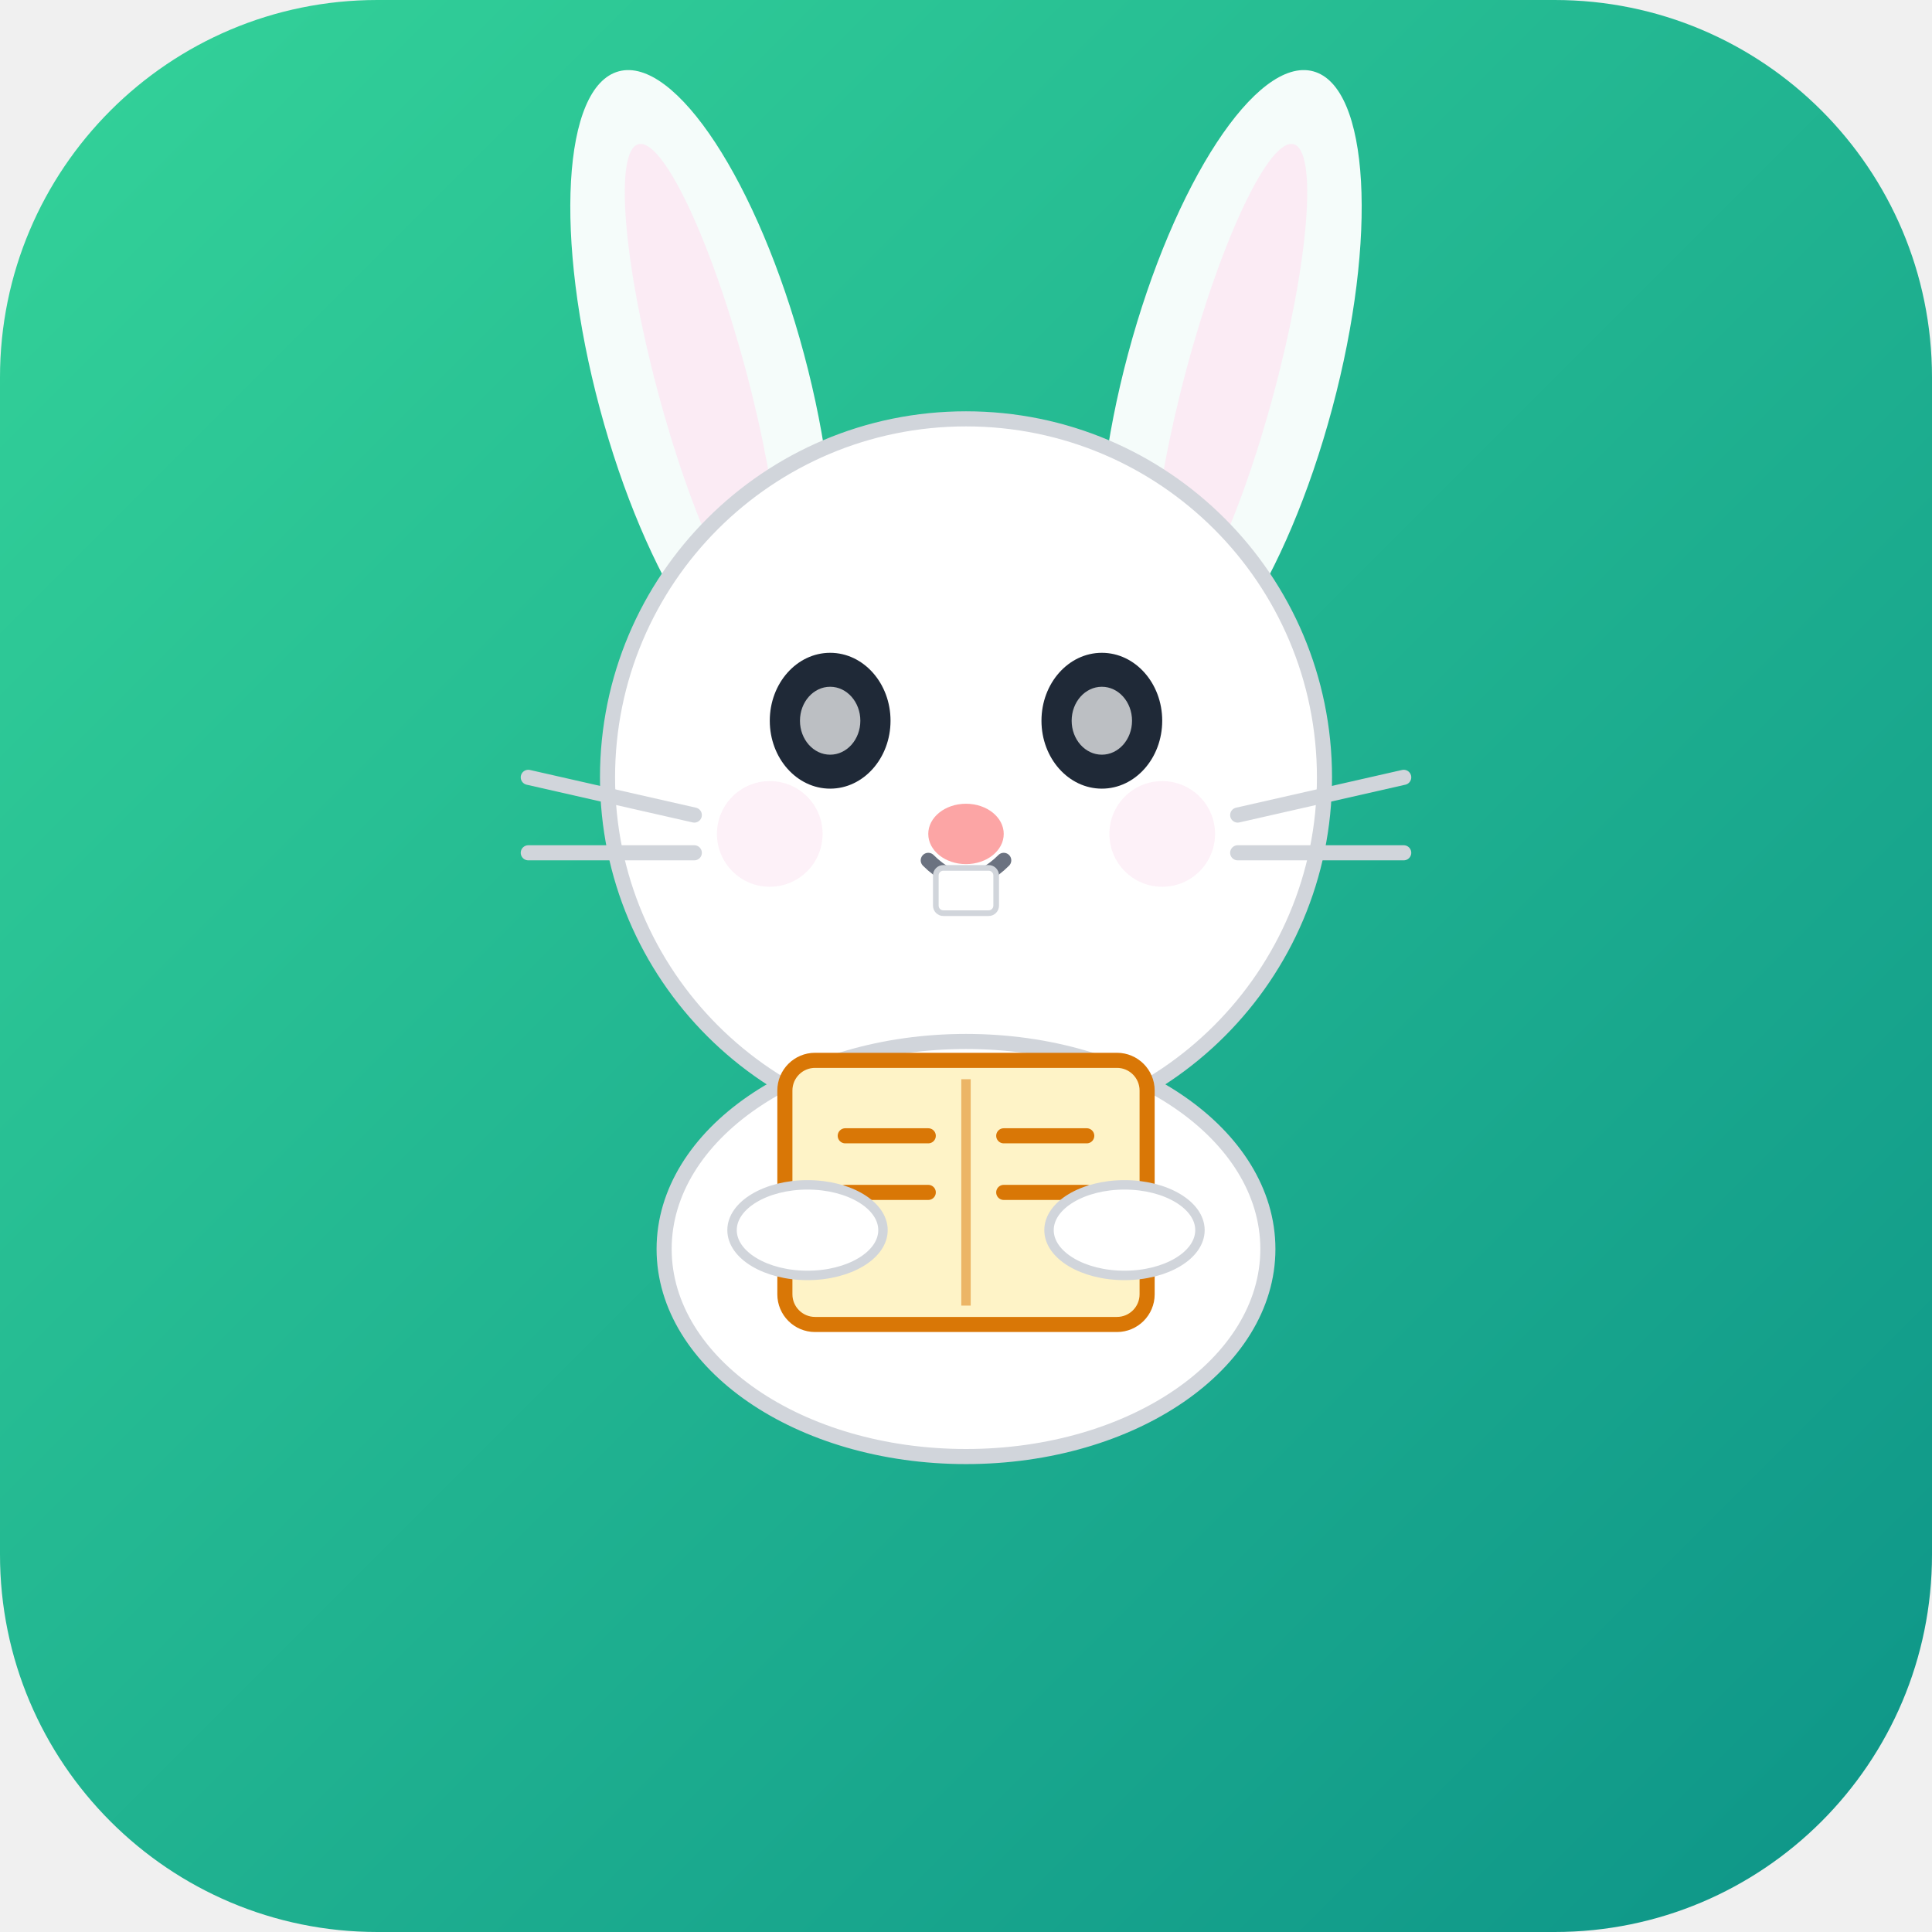
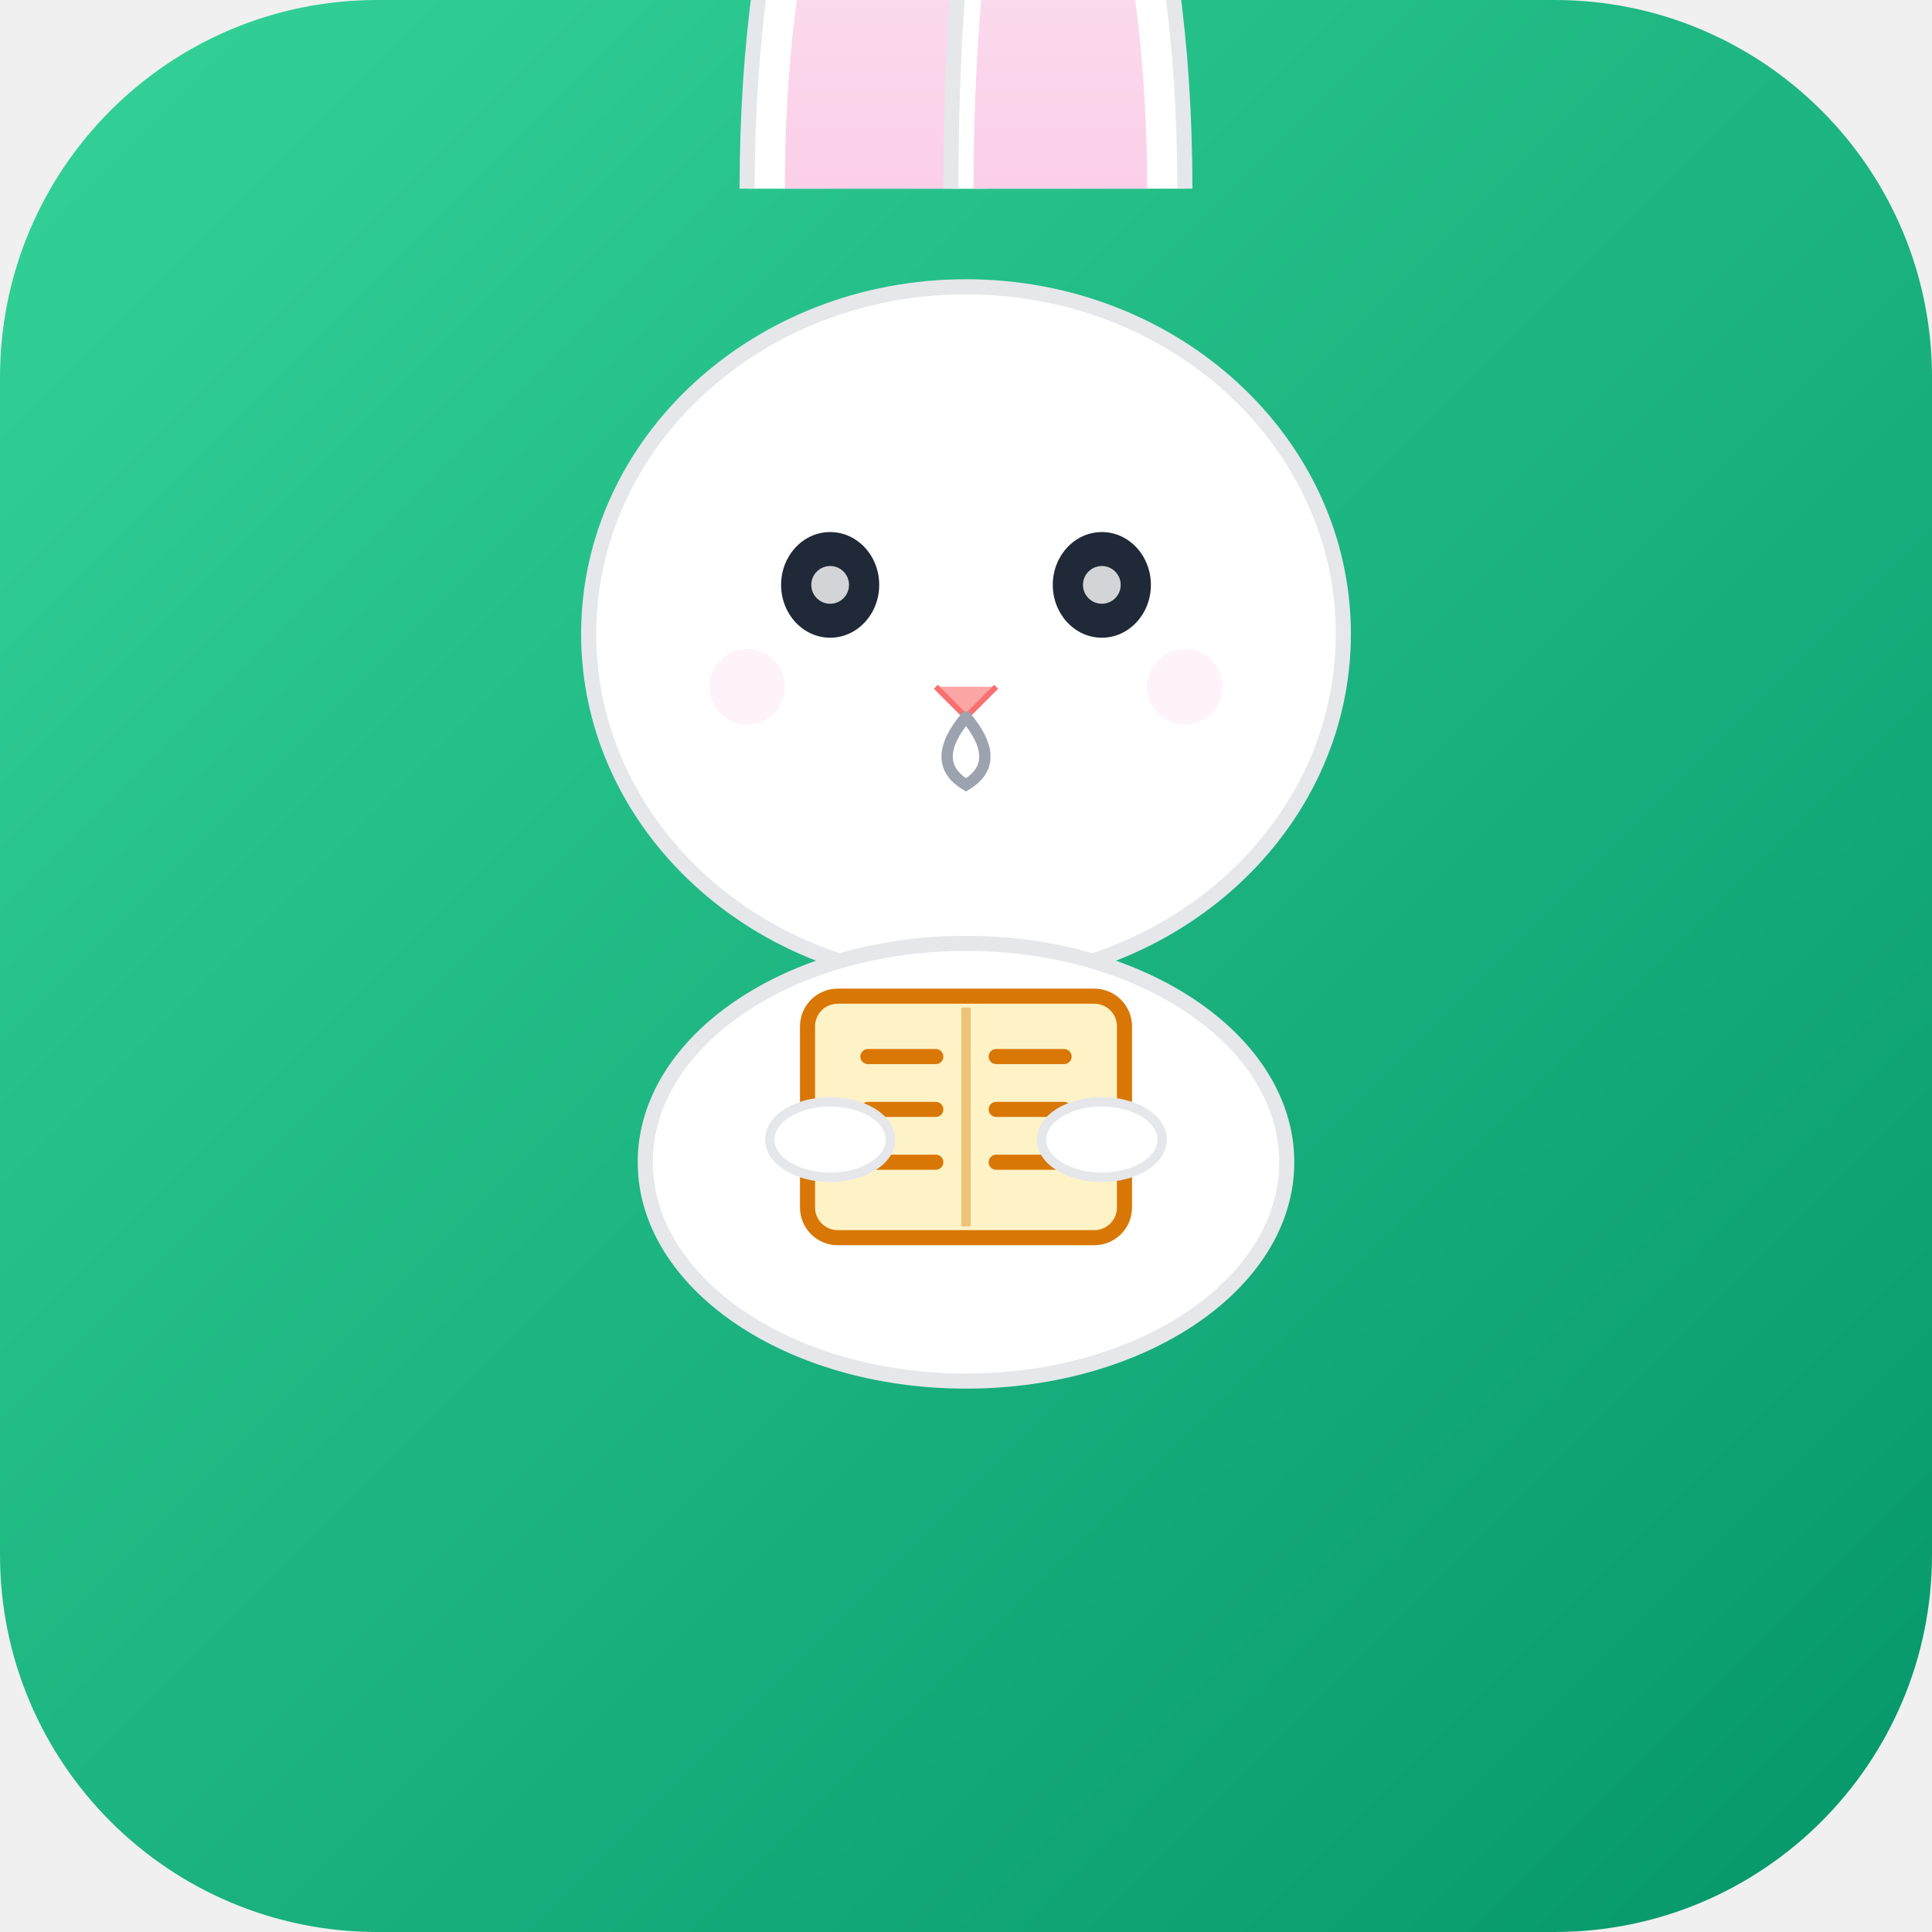
<svg xmlns="http://www.w3.org/2000/svg" width="512" height="512" viewBox="0 0 512 512">
  <defs>
    <linearGradient id="bg" x1="0%" y1="0%" x2="100%" y2="100%">
      <stop offset="0%" style="stop-color:#34d399" />
-       <stop offset="100%" style="stop-color:#0d9488" />
+       <stop offset="100%" style="stop-color:#059669" />
+     </linearGradient>
+     <linearGradient id="ear" x1="0%" y1="0%" x2="0%" y2="100%">
+       <stop offset="0%" style="stop-color:#fce7f3" />
+       <stop offset="100%" style="stop-color:#fbcfe8" />
    </linearGradient>
  </defs>
  <rect width="512" height="512" rx="100" fill="url(#bg)" />
-   <g transform="translate(256, 256)">
-     <ellipse cx="-70" cy="-155" rx="28" ry="85" fill="white" opacity="0.95" transform="rotate(-15, -70, -155)" />
-     <ellipse cx="-70" cy="-155" rx="12" ry="65" fill="#fce7f3" opacity="0.8" transform="rotate(-15, -70, -155)" />
-     <ellipse cx="70" cy="-155" rx="28" ry="85" fill="white" opacity="0.95" transform="rotate(15, 70, -155)" />
-     <ellipse cx="70" cy="-155" rx="12" ry="65" fill="#fce7f3" opacity="0.8" transform="rotate(15, 70, -155)" />
-     <circle cx="0" cy="-50" r="95" fill="white" stroke="#d1d5db" stroke-width="4" />
-     <ellipse cx="-36" cy="-65" rx="16" ry="18" fill="#1f2937" />
-     <ellipse cx="-36" cy="-65" rx="8" ry="9" fill="white" opacity="0.7" />
-     <ellipse cx="36" cy="-65" rx="16" ry="18" fill="#1f2937" />
-     <ellipse cx="36" cy="-65" rx="8" ry="9" fill="white" opacity="0.7" />
-     <ellipse cx="0" cy="-35" rx="10" ry="8" fill="#fca5a5" />
-     <path d="M-10 -28 Q0 -18 10 -28" fill="none" stroke="#6b7280" stroke-width="4" stroke-linecap="round" />
-     <circle cx="-52" cy="-35" r="14" fill="#fce7f3" opacity="0.6" />
-     <circle cx="52" cy="-35" r="14" fill="#fce7f3" opacity="0.6" />
-     <line x1="-72" y1="-40" x2="-116" y2="-50" stroke="#d1d5db" stroke-width="4" stroke-linecap="round" />
-     <line x1="-72" y1="-30" x2="-116" y2="-30" stroke="#d1d5db" stroke-width="4" stroke-linecap="round" />
-     <line x1="72" y1="-40" x2="116" y2="-50" stroke="#d1d5db" stroke-width="4" stroke-linecap="round" />
-     <line x1="72" y1="-30" x2="116" y2="-30" stroke="#d1d5db" stroke-width="4" stroke-linecap="round" />
-     <rect x="-8" y="-26" width="16" height="12" rx="2" fill="white" stroke="#d1d5db" stroke-width="1.5" />
-     <ellipse cx="0" cy="75" rx="80" ry="55" fill="white" stroke="#d1d5db" stroke-width="4" />
-     <rect x="-48" y="25" width="96" height="70" rx="8" fill="#fef3c7" stroke="#d97706" stroke-width="4" />
-     <line x1="0" y1="30" x2="0" y2="90" stroke="#d97706" stroke-width="2.5" opacity="0.5" />
-     <line x1="-32" y1="45" x2="-10" y2="45" stroke="#d97706" stroke-width="4" stroke-linecap="round" />
-     <line x1="-32" y1="60" x2="-10" y2="60" stroke="#d97706" stroke-width="4" stroke-linecap="round" />
-     <line x1="10" y1="45" x2="32" y2="45" stroke="#d97706" stroke-width="4" stroke-linecap="round" />
-     <line x1="10" y1="60" x2="32" y2="60" stroke="#d97706" stroke-width="4" stroke-linecap="round" />
-     <ellipse cx="-42" cy="70" rx="20" ry="12" fill="white" stroke="#d1d5db" stroke-width="2.5" />
-     <ellipse cx="42" cy="70" rx="20" ry="12" fill="white" stroke="#d1d5db" stroke-width="2.5" />
+   <g transform="translate(256, 260)">
+     <path d="M-58,-210 C-58,-290 -37,-340 -22,-340 C-7,-340 4,-290 4,-210" fill="white" stroke="#e5e7eb" stroke-width="4" />
+     <path d="M-48,-210 C-48,-278 -32,-322 -22,-322 C-12,-322 -2,-278 -2,-210" fill="url(#ear)" />
+     <path d="M58,-210 C58,-290 37,-340 22,-340 C7,-340 -4,-290 -4,-210" fill="white" stroke="#e5e7eb" stroke-width="4" />
+     <path d="M48,-210 C48,-278 32,-322 22,-322 C12,-322 2,-278 2,-210" fill="url(#ear)" />
+     <ellipse cx="0" cy="-92" rx="100" ry="92" fill="white" stroke="#e5e7eb" stroke-width="4" />
+     <ellipse cx="-36" cy="-105" rx="13" ry="14" fill="#1f2937" />
+     <ellipse cx="-36" cy="-105" rx="5" ry="5" fill="white" opacity="0.8" />
+     <ellipse cx="36" cy="-105" rx="13" ry="14" fill="#1f2937" />
+     <ellipse cx="36" cy="-105" rx="5" ry="5" fill="white" opacity="0.8" />
+     <path d="M-8,-78 L0,-70 L8,-78" fill="#fca5a5" stroke="#f87171" stroke-width="1.5" stroke-linejoin="round" />
+     <path d="M0,-70 Q-10,-58 0,-52 Q10,-58 0,-70" fill="none" stroke="#9ca3af" stroke-width="3" stroke-linecap="round" />
+     <circle cx="-58" cy="-78" r="10" fill="#fce7f3" opacity="0.5" />
+     <circle cx="58" cy="-78" r="10" fill="#fce7f3" opacity="0.5" />
+     <ellipse cx="0" cy="48" rx="85" ry="58" fill="white" stroke="#e5e7eb" stroke-width="4" />
+     <g transform="translate(0, 10)">
+       <rect x="-42" y="-6" width="84" height="64" rx="8" fill="#fef3c7" stroke="#d97706" stroke-width="4" />
+       <line x1="0" y1="-3" x2="0" y2="55" stroke="#d97706" stroke-width="2.5" opacity="0.4" />
+       <line x1="-26" y1="10" x2="-8" y2="10" stroke="#d97706" stroke-width="4" stroke-linecap="round" />
+       <line x1="-26" y1="24" x2="-8" y2="24" stroke="#d97706" stroke-width="4" stroke-linecap="round" />
+       <line x1="-26" y1="38" x2="-8" y2="38" stroke="#d97706" stroke-width="4" stroke-linecap="round" />
+       <line x1="8" y1="10" x2="26" y2="10" stroke="#d97706" stroke-width="4" stroke-linecap="round" />
+       <line x1="8" y1="24" x2="26" y2="24" stroke="#d97706" stroke-width="4" stroke-linecap="round" />
+       <line x1="8" y1="38" x2="26" y2="38" stroke="#d97706" stroke-width="4" stroke-linecap="round" />
+     </g>
+     <ellipse cx="-36" cy="42" rx="16" ry="10" fill="white" stroke="#e5e7eb" stroke-width="2.5" />
+     <ellipse cx="36" cy="42" rx="16" ry="10" fill="white" stroke="#e5e7eb" stroke-width="2.5" />
  </g>
</svg>
